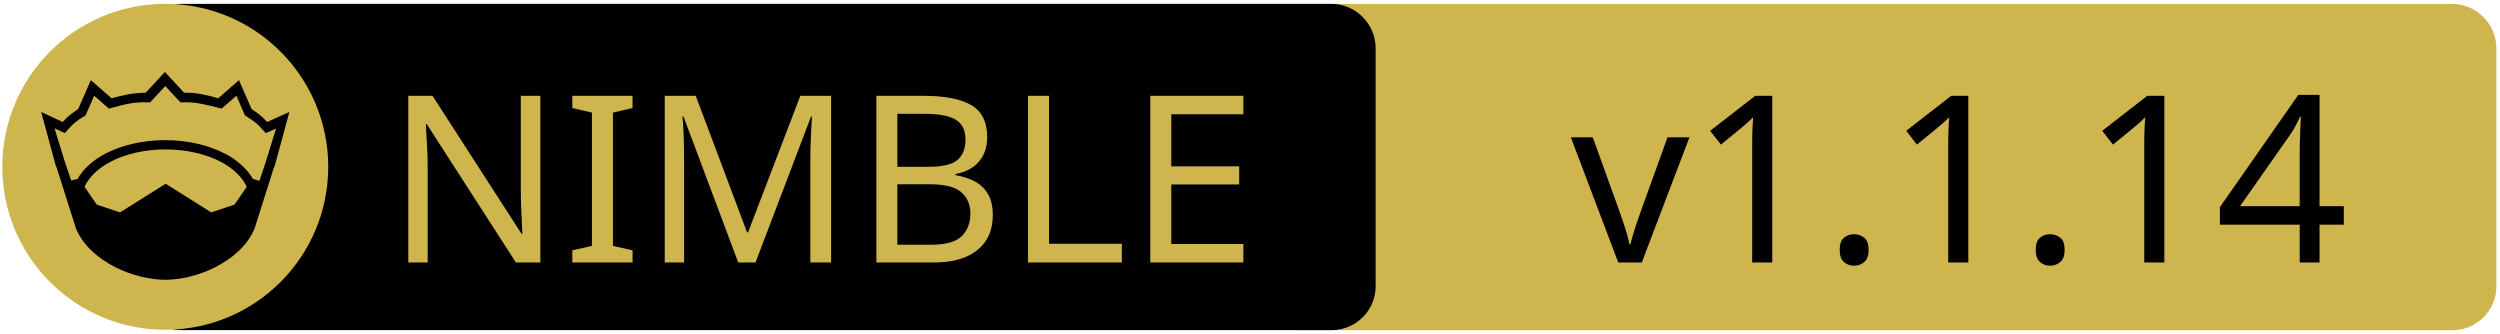
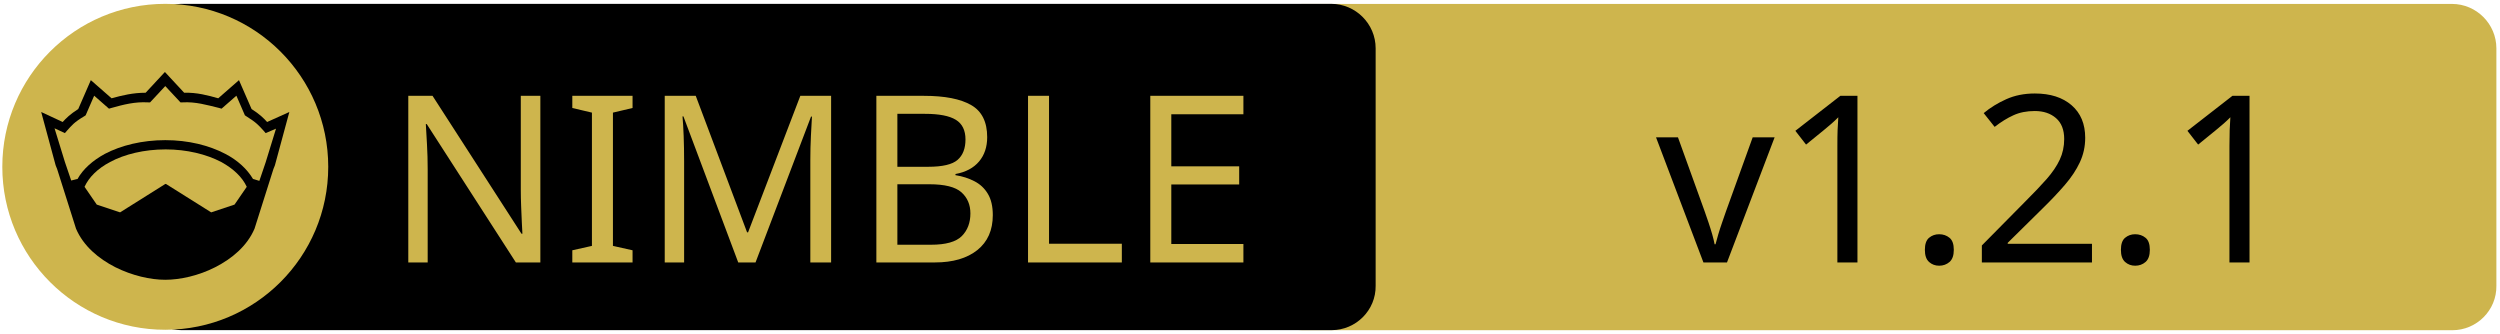
<svg xmlns="http://www.w3.org/2000/svg" xmlns:xlink="http://www.w3.org/1999/xlink" width="675" height="90" xml:space="preserve" version="1.1">
  <a xlink:href="https://github.com/bung87/scorper">
    <g>
      <path fill="#CEB54D" id="svg_15" d="m662.123,89.159l-310.5,0c-6.6,0 -12,-5.4 -12,-12l0,-64.1c0,-6.6 5.4,-12 12,-12l310.4,0c6.6,0 12,5.4 12,12l0,64.1c0.1,6.6 -5.3,12 -11.9,12z" />
      <path id="svg_1" d="m359.524,89.139l-310.5,0c-6.6,0 -12,-5.4 -12,-12l0,-64.1c0,-6.6 5.4,-12 12,-12l310.4,0c6.6,0 12,5.4 12,12l0,64.1c0.1,6.6 -5.3,12 -11.9,12z" />
      <rect id="svg_2" fill="none" height="45.9" width="315.3" class="st0" y="24.539" x="60.224" />
      <circle id="svg_4" fill="#CEB54D" r="44" cy="45.039" cx="44.624" class="st1" />
      <g id="XMLID_4_">
        <path id="svg_5" d="m78.124,30.239l-3.9,14.4l-0.4,1l-5.1,16.1c0,0 0,0 0,0c-2,4.7 -6.1,8.1 -10.6,10.4c-4.5,2.3 -9.5,3.4 -13.5,3.4c-4,0 -8.9,-1.1 -13.5,-3.4c-4.5,-2.3 -8.6,-5.7 -10.6,-10.4c0,0 0,0 0,0l-5.1,-16.1l-0.4,-1l-3.9,-14.4l5.8,2.7c0.9,-1 2,-2.1 4.2,-3.5l3.4,-7.8l5.6,4.9c2.9,-0.8 5.8,-1.5 9.2,-1.5l5.2,-5.6l5.2,5.6c3.4,-0.1 6.4,0.7 9.2,1.5l5.6,-4.9l3.4,7.8c2.2,1.4 3.3,2.5 4.2,3.5l6,-2.7z" />
        <g id="XMLID_6_">
          <g id="svg_6">
            <path id="svg_7" fill="#CEB54D" d="m66.624,50.439l-3.3,4.8l-6.3,2.1l-12.1,-7.6c-0.1,-0.1 -0.3,-0.1 -0.4,0l-12.1,7.6l-6.3,-2.1l-3.3,-4.8c1.2,-2.6 3.5,-4.9 6.9,-6.7c3.9,-2.1 9.2,-3.4 15,-3.4c5.7,0 11,1.3 15,3.4c3.3,1.8 5.7,4.1 6.9,6.7z" class="st1" />
          </g>
          <g id="svg_8" />
        </g>
        <g id="XMLID_5_">
          <g id="svg_9">
            <path id="svg_10" fill="#CEB54D" d="m74.524,34.739l-2.8,9.1l-1.7,5l-1.6,-0.5c0,0 -0.1,0 -0.1,0c-1.6,-2.7 -4.2,-5.1 -7.5,-6.8c-4.4,-2.3 -10,-3.7 -16.2,-3.7c-6.2,0 -11.9,1.4 -16.3,3.7c-3.3,1.8 -5.9,4.1 -7.4,6.8c0,0 -0.1,0 -0.1,0l-1.6,0.4l-1.7,-5l-2.8,-9.1l2.8,1.3l0.6,-0.7c1.2,-1.3 1.8,-2.2 4.7,-3.9l0.3,-0.2l2.3,-5.3l4,3.5l0.7,-0.2c3.2,-0.9 6.3,-1.7 9.8,-1.5l0.6,0l4.1,-4.4l4.1,4.4l0.6,0c3.5,-0.2 6.5,0.7 9.8,1.5l0.7,0.2l4,-3.5l2.3,5.3l0.3,0.2c2.9,1.8 3.5,2.6 4.7,3.9l0.6,0.7l2.8,-1.2z" class="st1" />
          </g>
          <g id="svg_11" />
        </g>
      </g>
      <text x="-442" y="-350.021" id="svg_16" font-size="63px" font-family="'PT Sans Caption', 'Tahoma', 'Helvetica Neue Medium', 'PT Sans', sans-serif" fill="#CEB54D" class="st1 st2 st3" transform="matrix(1 0 0 1 546.13 420.879)">NIMBLE</text>
-       <text x="-122.0" y="-350.012" id="svg_17" font-size="63.012px" font-family="'PT Sans Caption', 'Tahoma', 'Helvetica Neue Medium', 'PT Sans', sans-serif" fill="#000000" class="st1 st2 st3" transform="matrix(1 0 0 1 546.13 420.879)">v1.1.14</text>
+       <text x="-99.0" y="-350.012" id="svg_17" font-size="63.012px" font-family="'PT Sans Caption', 'Tahoma', 'Helvetica Neue Medium', 'PT Sans', sans-serif" fill="#000000" class="st1 st2 st3" transform="matrix(1 0 0 1 546.13 420.879)">v1.2.1</text>
    </g>
  </a>
</svg>
